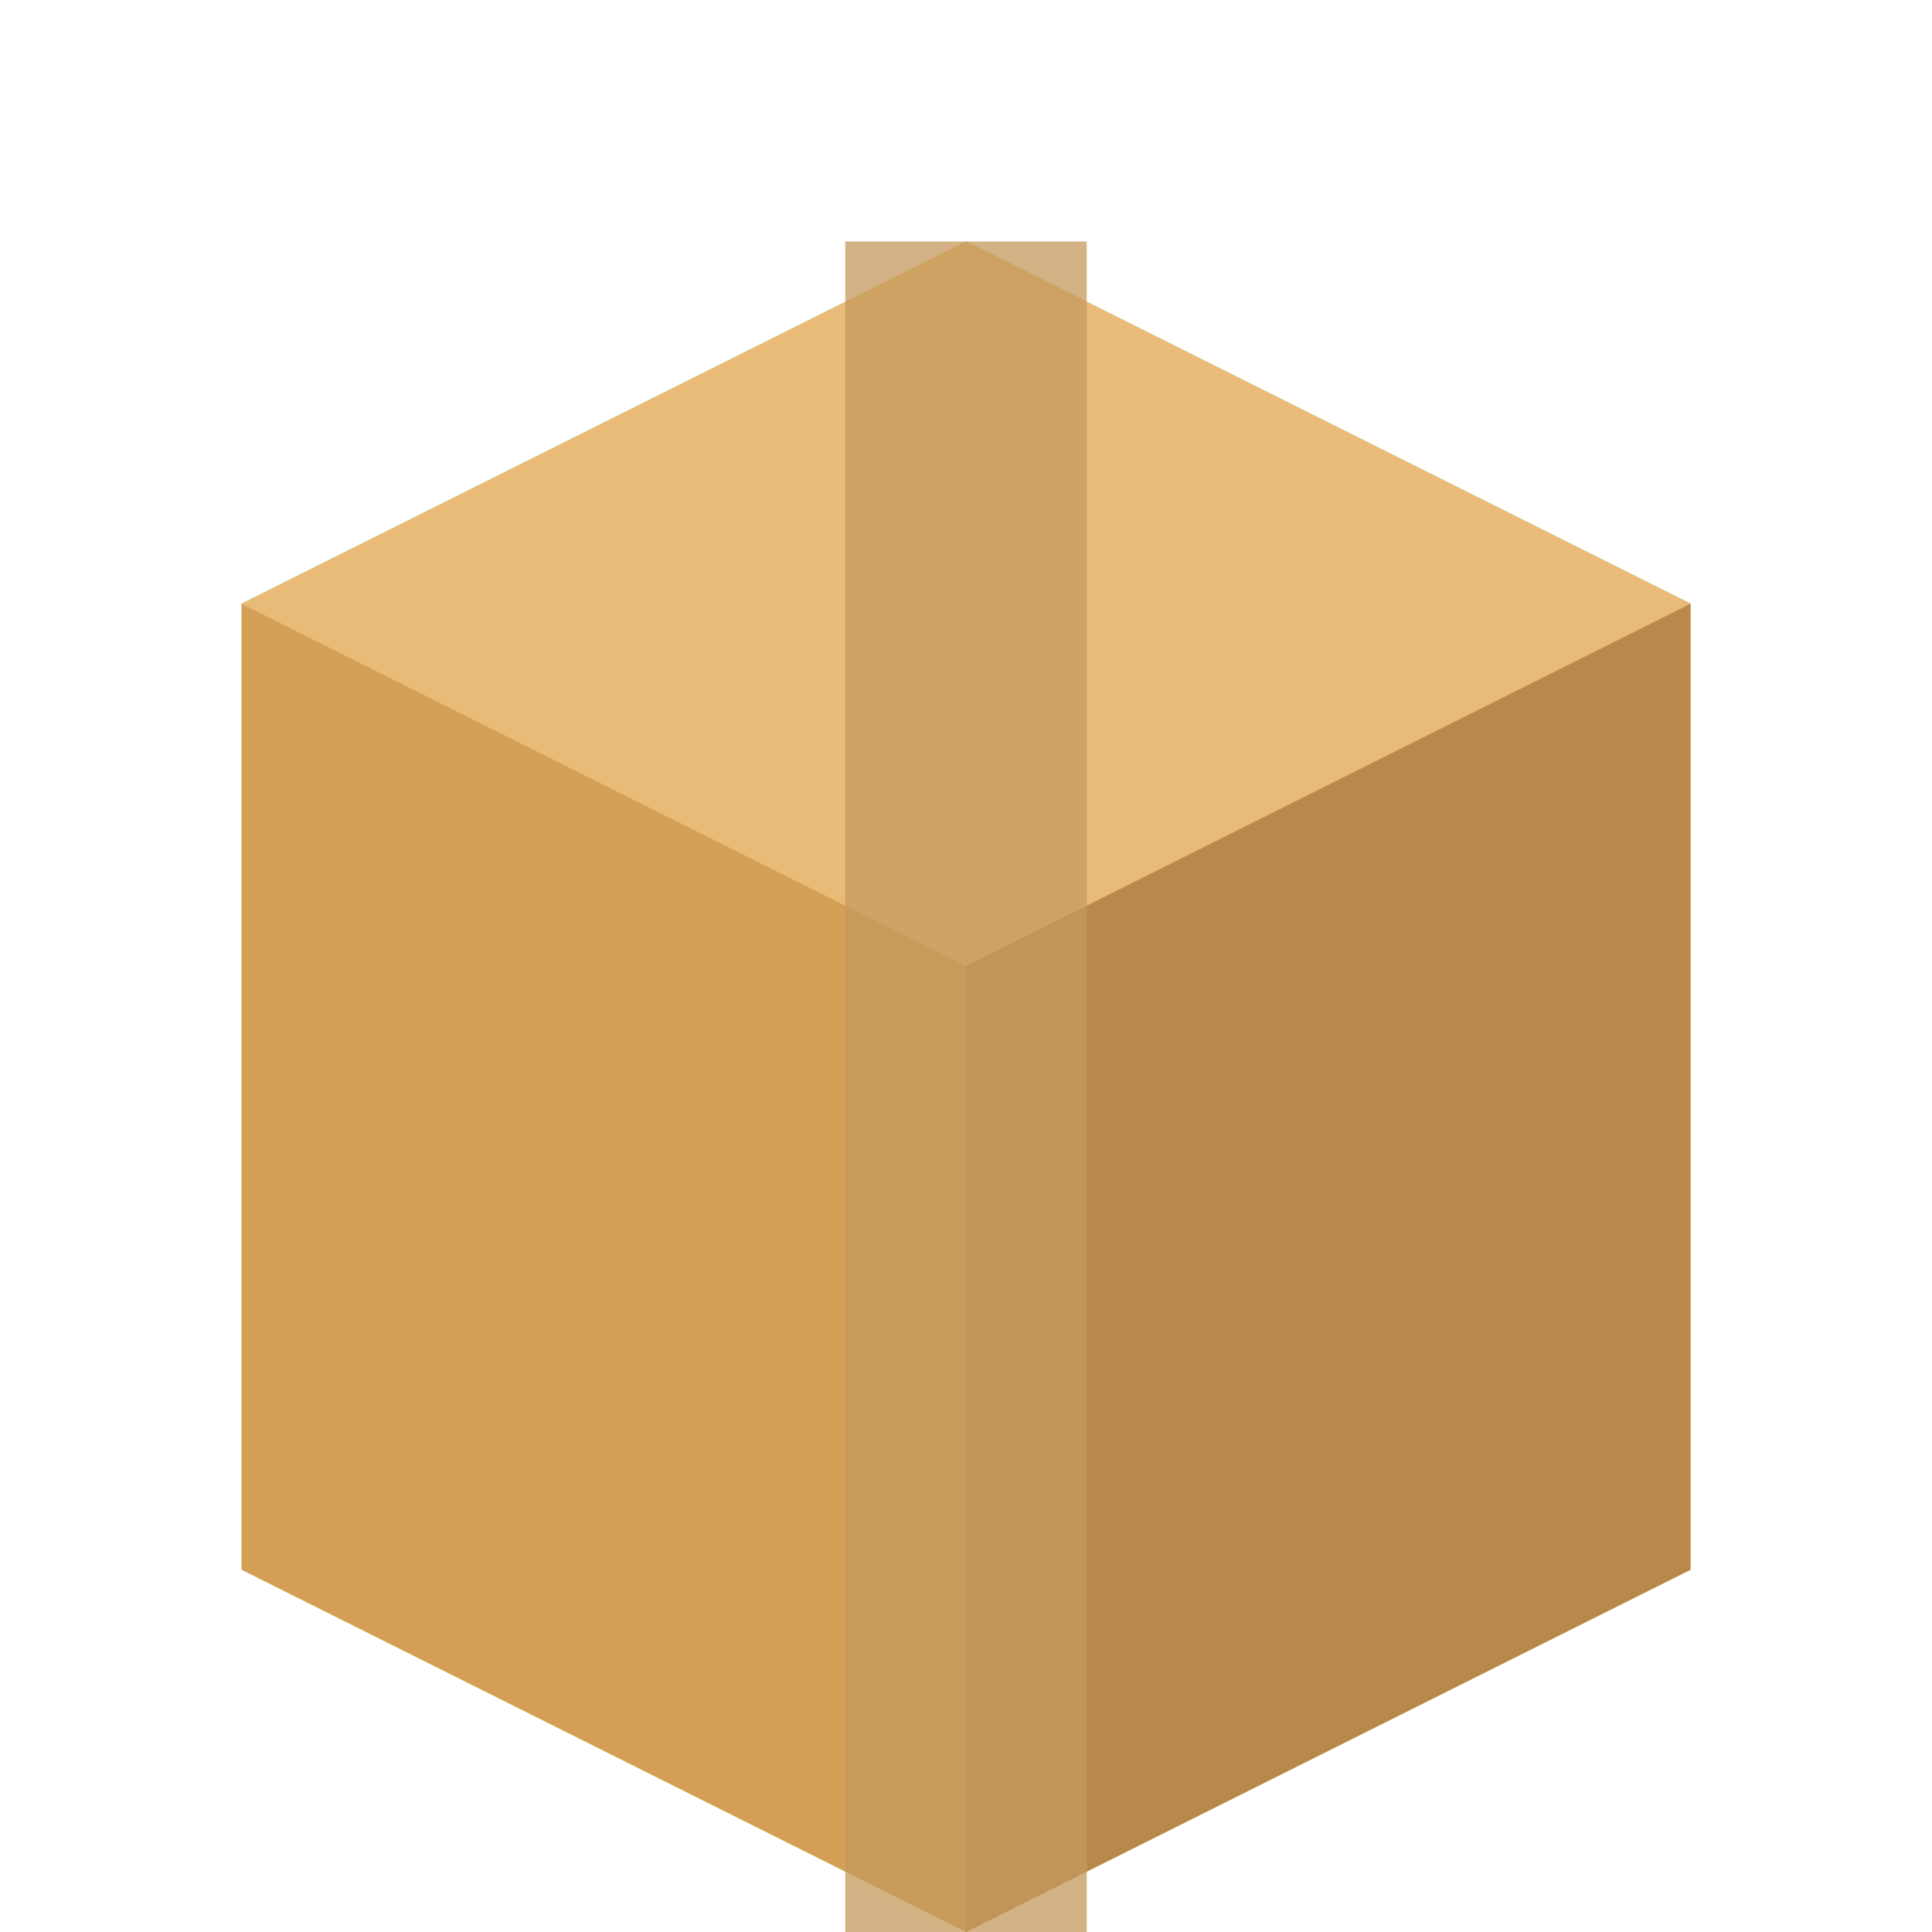
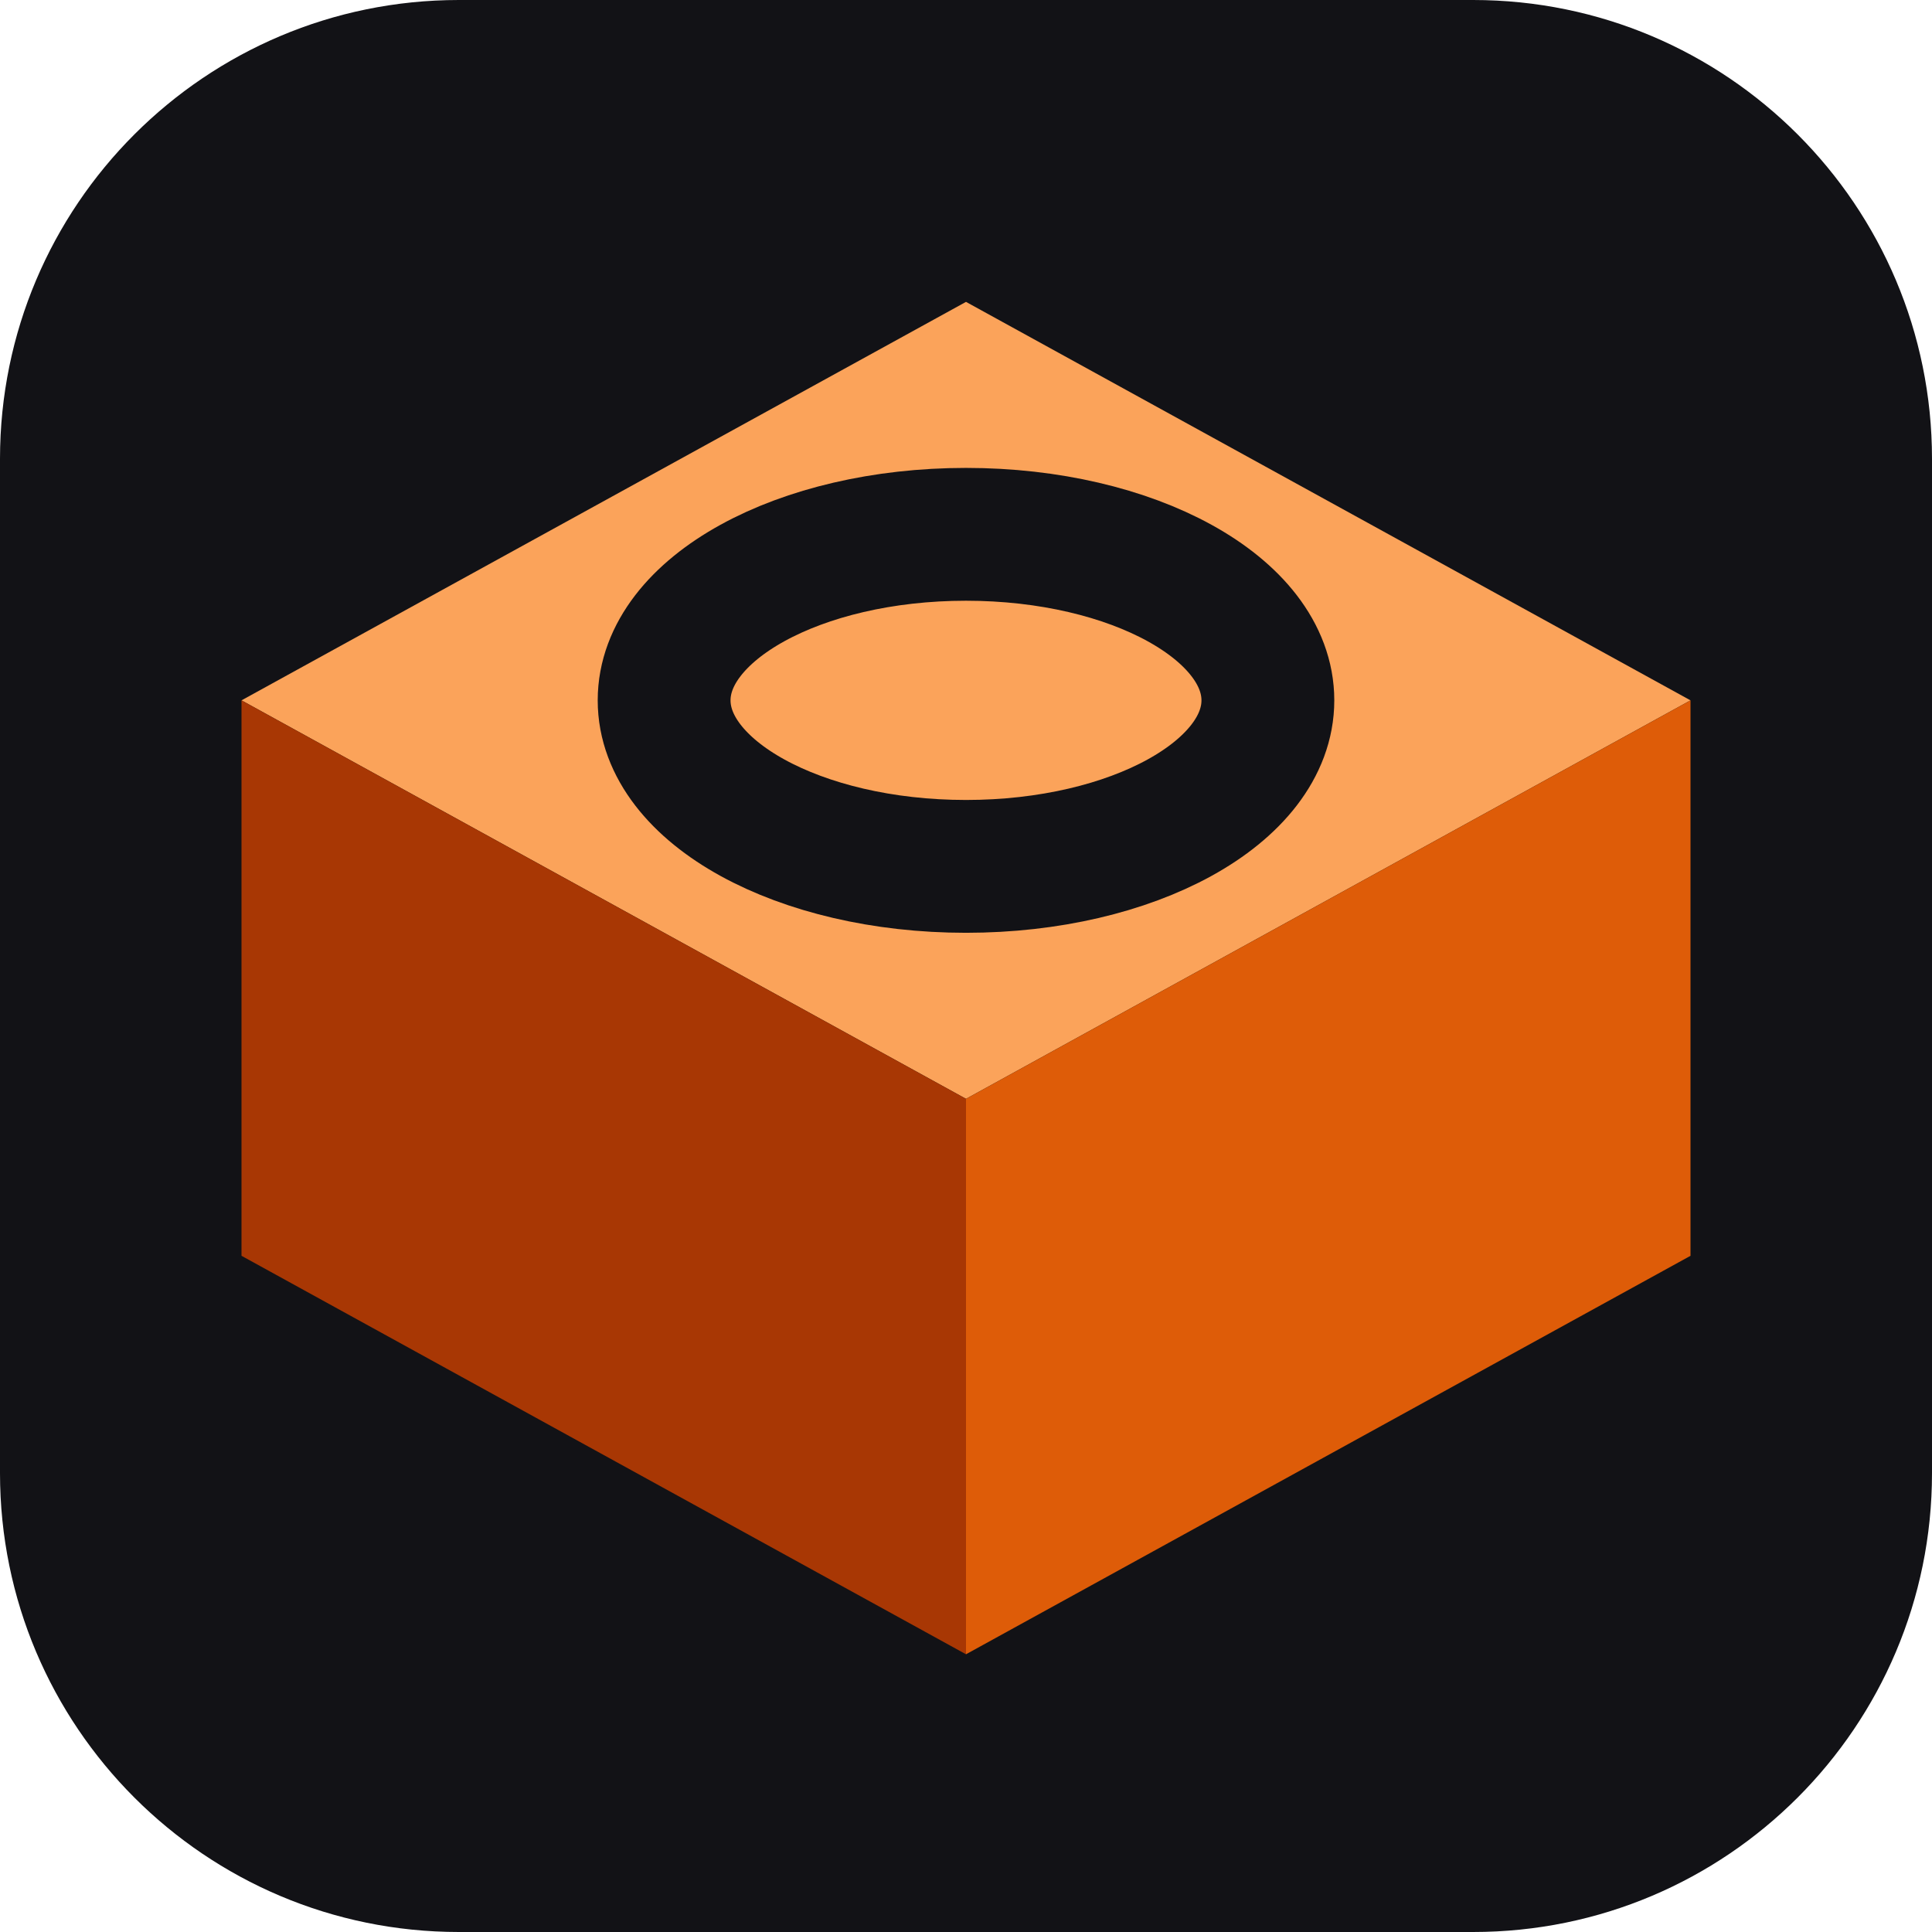
<svg xmlns="http://www.w3.org/2000/svg" viewBox="0 0 32 32">
-   <path fill="#D4A056" d="M4 10 16 4 28 10 28 26 16 32 4 26Z" />
-   <path fill="#B8894A" d="M16 4v28l12-6V10Z" />
-   <path fill="#E8BC78" d="M4 10 16 4 28 10 16 16Z" />
-   <path fill="#C49A5C" d="M14 4h4v28h-4z" opacity=".75" />
+   <rect width="32" height="32" rx="7.6" fill="#121216" />
+   <path d="M16 5 28 11.6 16 18.2 4 11.6z" fill="#FBA35A" />
+   <path d="M4 11.6v9.2L16 27.4v-9.2z" fill="#A83704" />
+   <path d="M28 11.6v9.2L16 27.4v-9.2z" fill="#DE5C08" />
+   <ellipse cx="16" cy="11.6" rx="5" ry="2.75" fill="none" stroke="#121216" stroke-width="2.2" />
</svg>
